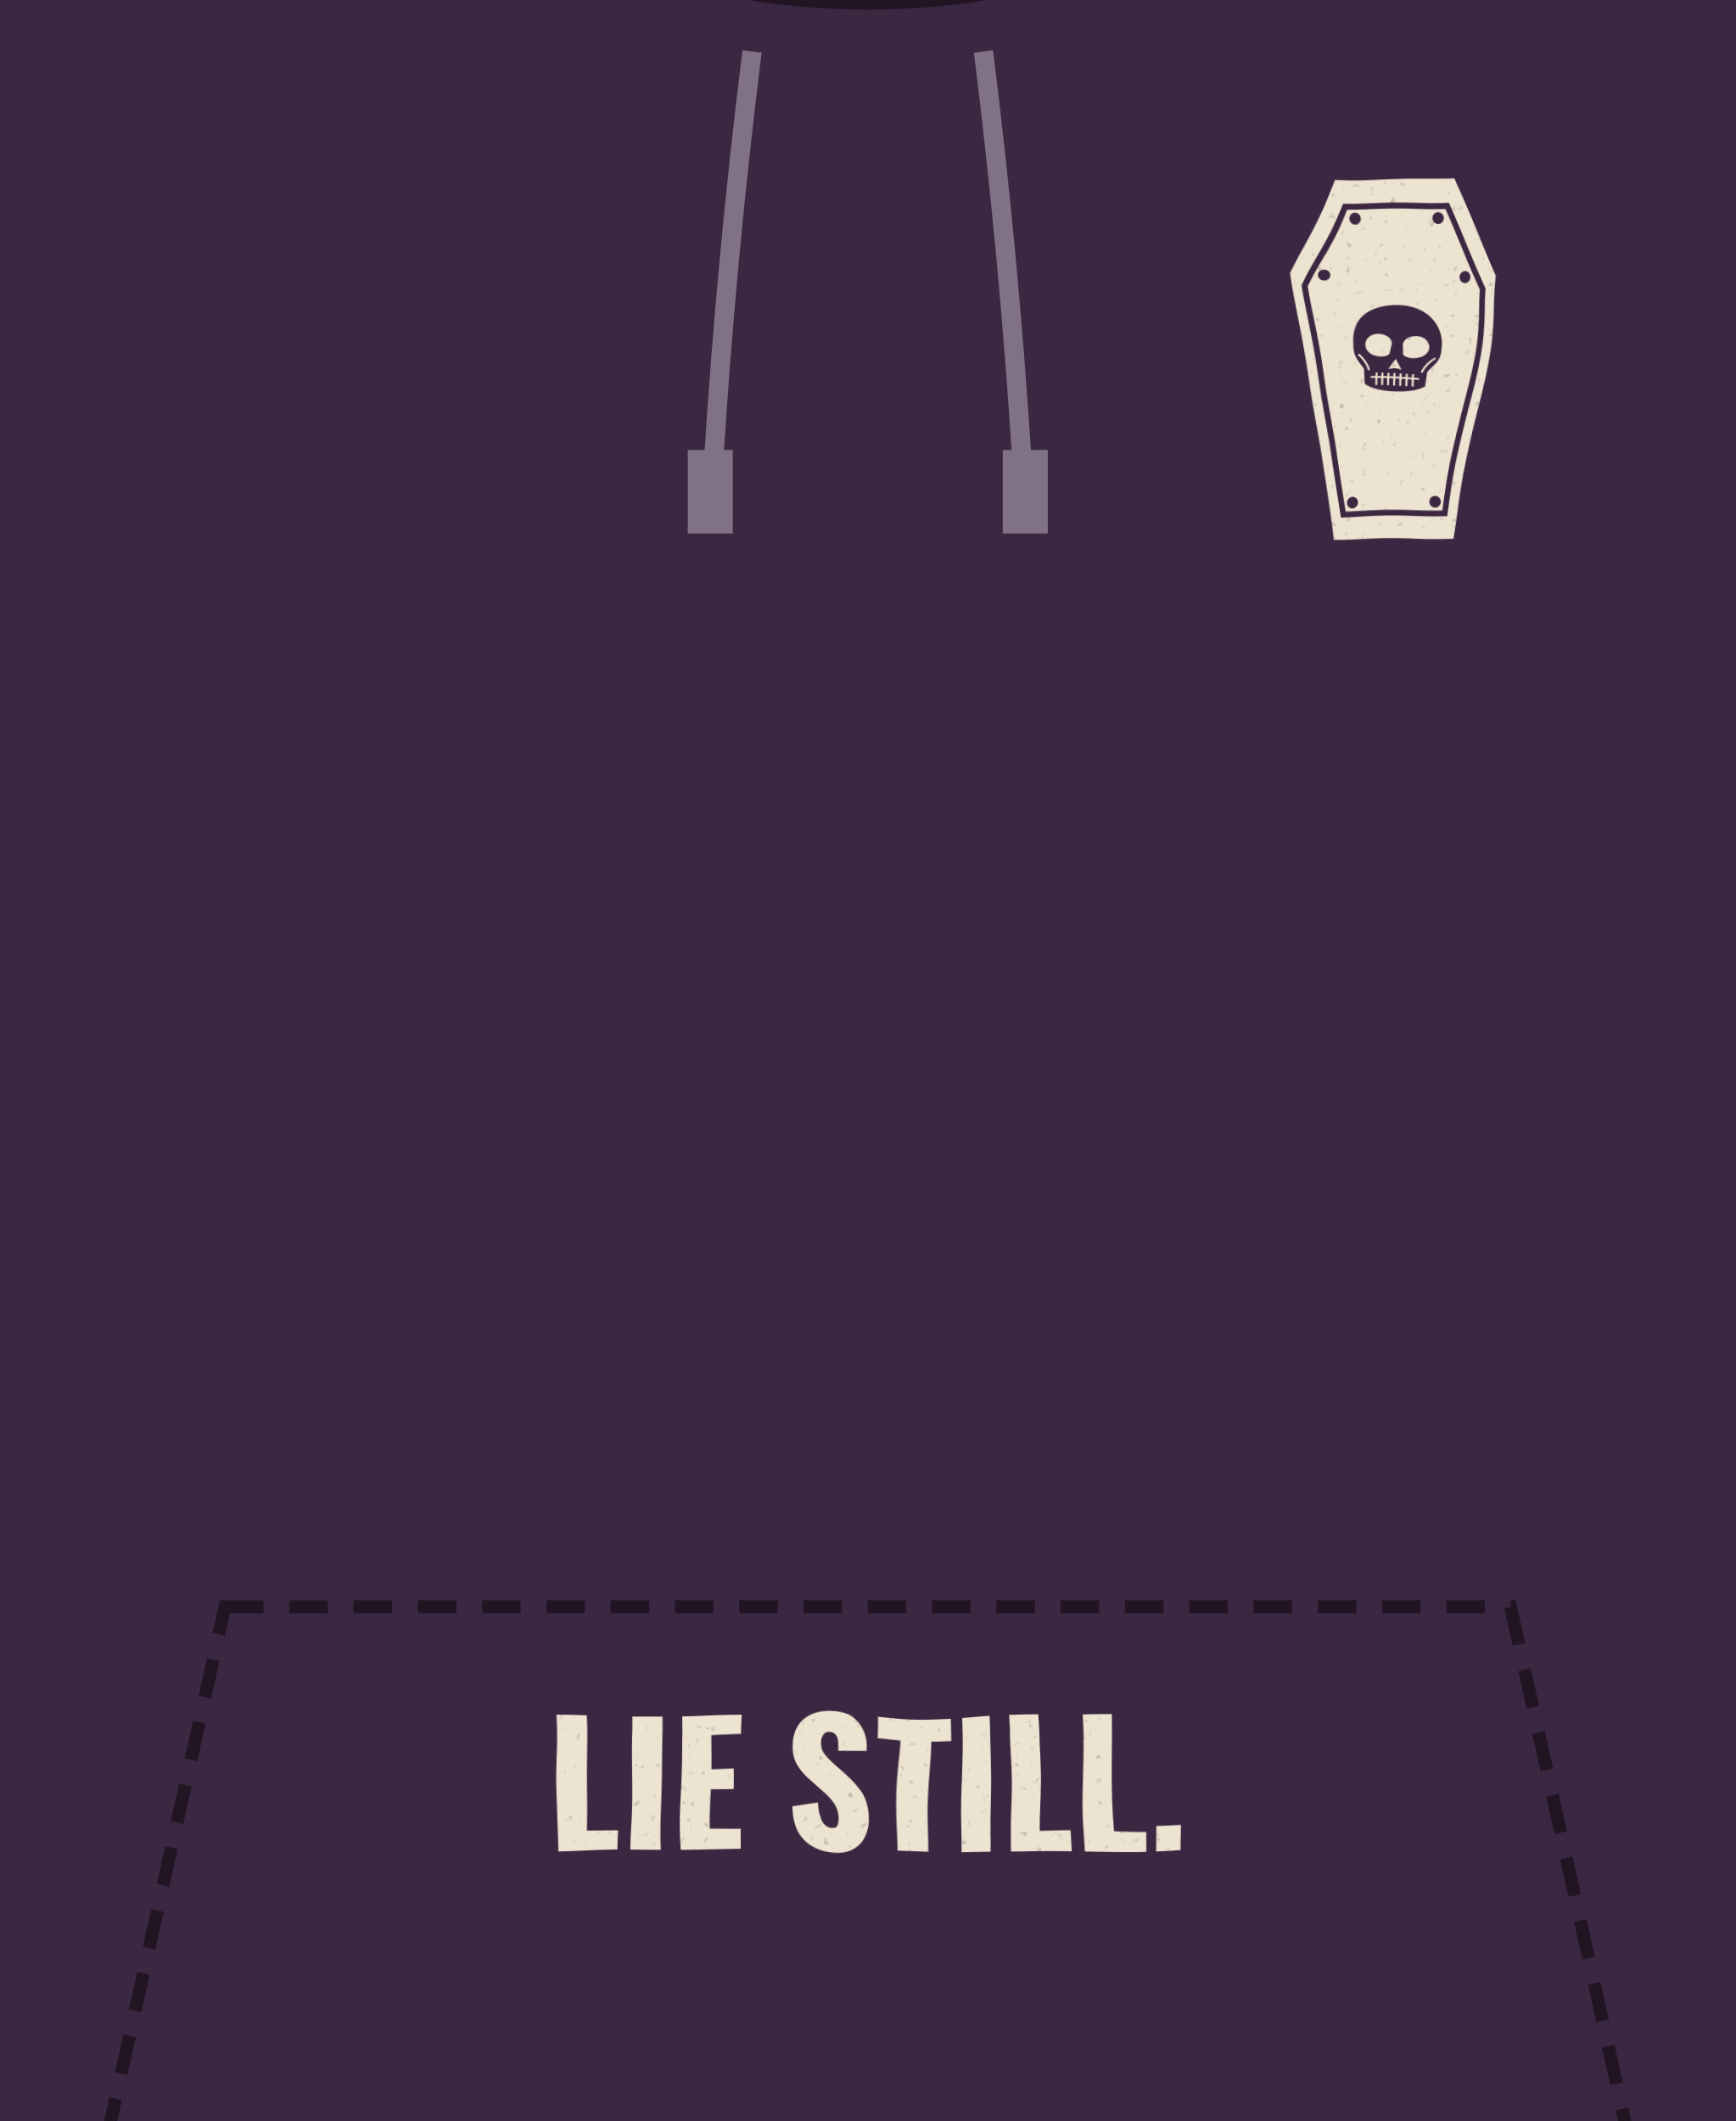
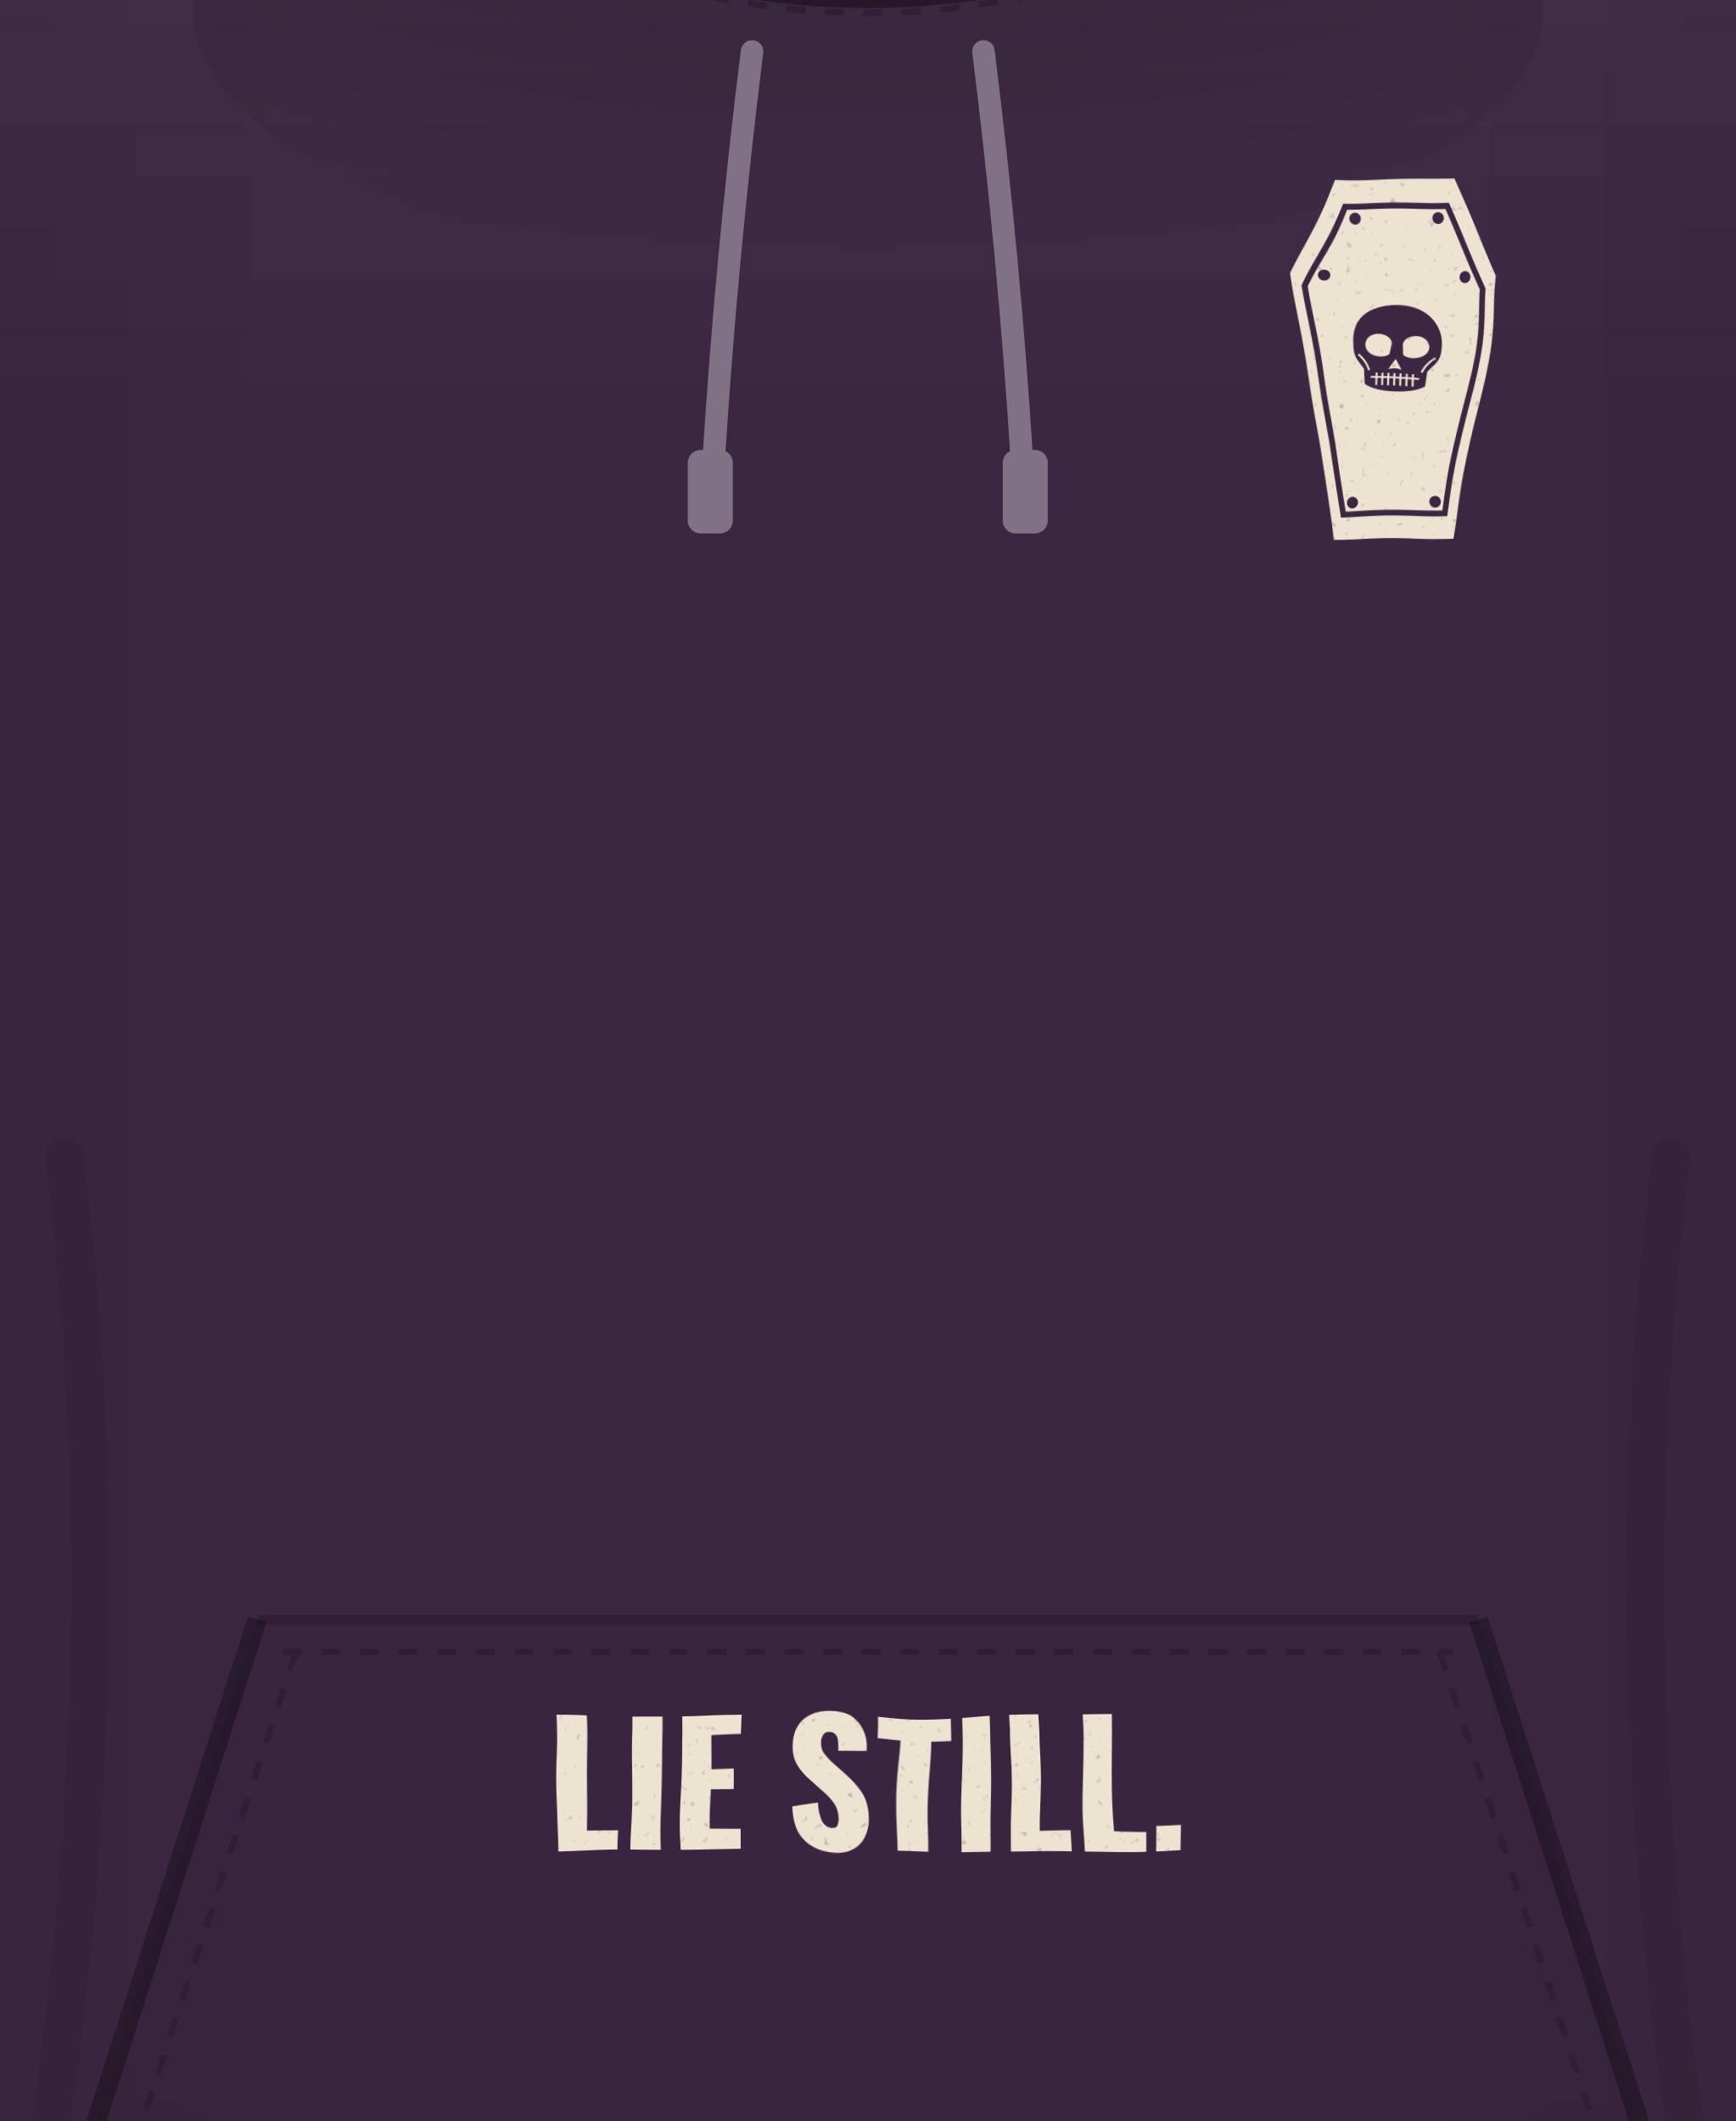
<svg xmlns="http://www.w3.org/2000/svg" viewBox="165 180 270 330" width="270" height="330">
  <defs>
    <filter id="grunge" x="-5%" y="-5%" width="110%" height="110%">
      <feTurbulence type="fractalNoise" baseFrequency="0.85" numOctaves="2" seed="7" result="n" />
      <feColorMatrix in="n" type="matrix" values="0 0 0 0 0  0 0 0 0 0  0 0 0 0 0  0 0 0 -1.1 1.75" result="m" />
      <feTurbulence type="fractalNoise" baseFrequency="0.04" numOctaves="2" seed="3" result="w" />
      <feDisplacementMap in="SourceGraphic" in2="w" scale="2.5" result="d" />
      <feComposite in="d" in2="m" operator="in" />
    </filter>
  </defs>
-   <path d="M150 170 L95 200 L40 470 L95 485 L130 330 L135 590 L465 590 L470 330 L505 485 L560 470 L505 200 L450 170 Q420 150 390 145 Q300 60 210 145 Q180 150 150 170 Z" fill="#3c2742" stroke="#211524" stroke-width="3" />
-   <path d="M150 170 L130 330 M450 170 L470 330 M135 560 L465 560" stroke="#211524" stroke-width="2" fill="none" />
-   <g stroke="#301f34" stroke-width="2">
+   <defs>
+     <clipPath id="hfc">
+       <path d="M150 170 L95 200 L40 470 L95 485 L130 330 L135 590 L465 590 L470 330 L505 485 L560 470 L505 200 L450 170 Q420 150 390 145 Q300 60 210 145 Q180 150 150 170 Z" />
+     </clipPath>
+     <linearGradient id="hfx" x1="0" x2="1" y1="0" y2="0">
+       <stop offset="0" stop-color="#000" stop-opacity=".26" />
+       <stop offset=".2" stop-color="#000" stop-opacity=".1" />
+       <stop offset=".34" stop-color="#000" stop-opacity="0" />
+       <stop offset=".66" stop-color="#000" stop-opacity="0" />
+       <stop offset=".8" stop-color="#000" stop-opacity=".1" />
+       <stop offset="1" stop-color="#000" stop-opacity=".26" />
+     </linearGradient>
+     <linearGradient id="hfy" x1="0" x2="0" y1="0" y2="1">
+       <stop offset="0" stop-color="#fff" stop-opacity=".1" />
+       <stop offset=".35" stop-color="#fff" stop-opacity="0" />
+       <stop offset=".8" stop-color="#000" stop-opacity="0" />
+       <stop offset="1" stop-color="#000" stop-opacity=".16" />
+     </linearGradient>
+     <radialGradient id="hfn" cx=".5" cy="0" r="1">
+       <stop offset="0" stop-color="#000" stop-opacity=".28" />
+       <stop offset="1" stop-color="#000" stop-opacity="0" />
+     </radialGradient>
+   </defs>
+   <path d="M150 170 L95 200 L40 470 L95 485 L130 330 L135 590 L465 590 L470 330 L505 485 L560 470 L505 200 L450 170 Q420 150 390 145 Q300 60 210 145 Q180 150 150 170 Z" fill="#3c2742" />
+   <g clip-path="url(#hfc)">
+     <rect x="30" y="50" width="540" height="560" fill="url(#hfx)" />
+     <rect x="30" y="50" width="540" height="560" fill="url(#hfy)" />
+     <path d="M150 172 L131 332" stroke="#000" stroke-opacity="0.16" stroke-width="7" fill="none" stroke-linecap="round" />
+     <path d="M450 172 L469 332" stroke="#000" stroke-opacity="0.16" stroke-width="7" fill="none" stroke-linecap="round" />
+     <path d="M118 268 Q104 286 98 312" stroke="#000" stroke-opacity="0.13" stroke-width="4" fill="none" stroke-linecap="round" />
+     <path d="M104 352 Q90 366 84 392" stroke="#000" stroke-opacity="0.13" stroke-width="4" fill="none" stroke-linecap="round" />
+     <path d="M95 420 Q84 432 76 452" stroke="#000" stroke-opacity="0.1" stroke-width="4" fill="none" stroke-linecap="round" />
+     <path d="M482 268 Q496 286 502 312" stroke="#000" stroke-opacity="0.13" stroke-width="4" fill="none" stroke-linecap="round" />
+     <path d="M496 352 Q510 366 516 392" stroke="#000" stroke-opacity="0.13" stroke-width="4" fill="none" stroke-linecap="round" />
+     <path d="M505 420 Q516 432 524 452" stroke="#000" stroke-opacity="0.1" stroke-width="4" fill="none" stroke-linecap="round" />
+     <path d="M110 230 Q92 320 72 440" stroke="#fff" stroke-opacity="0.09" stroke-width="3" fill="none" stroke-linecap="round" />
+     <path d="M490 230 Q508 320 528 440" stroke="#fff" stroke-opacity="0.09" stroke-width="3" fill="none" stroke-linecap="round" />
+     <path d="M175 360 Q185 440 170 530" stroke="#000" stroke-opacity="0.06" stroke-width="6" fill="none" stroke-linecap="round" />
+     <path d="M425 360 Q415 440 430 530" stroke="#000" stroke-opacity="0.06" stroke-width="6" fill="none" stroke-linecap="round" />
+   </g>
+   <path d="M150 170 L95 200 L40 470 L95 485 L130 330 L135 590 L465 590 L470 330 L505 485 L560 470 L505 200 L450 170 Q420 150 390 145 Q300 60 210 145 Q180 150 150 170 Z" fill="none" stroke="#251828" stroke-width="2" stroke-linejoin="round" />
+   <path d="M150 170 L130 330 M450 170 L470 330" stroke="#301f34" stroke-width="1.5" fill="none" />
+   <path d="M135 560 L465 560" stroke="#251828" stroke-width="1.5" fill="none" />
+   <g stroke="#311f36" stroke-width="1.6">
    <line x1="140" y1="563" x2="140" y2="588" />
-     <line x1="151" y1="563" x2="151" y2="588" />
-     <line x1="162" y1="563" x2="162" y2="588" />
-     <line x1="173" y1="563" x2="173" y2="588" />
-     <line x1="184" y1="563" x2="184" y2="588" />
-     <line x1="195" y1="563" x2="195" y2="588" />
-     <line x1="206" y1="563" x2="206" y2="588" />
-     <line x1="217" y1="563" x2="217" y2="588" />
+     <line x1="148" y1="563" x2="148" y2="588" />
+     <line x1="156" y1="563" x2="156" y2="588" />
+     <line x1="164" y1="563" x2="164" y2="588" />
+     <line x1="172" y1="563" x2="172" y2="588" />
+     <line x1="180" y1="563" x2="180" y2="588" />
+     <line x1="188" y1="563" x2="188" y2="588" />
+     <line x1="196" y1="563" x2="196" y2="588" />
+     <line x1="204" y1="563" x2="204" y2="588" />
+     <line x1="212" y1="563" x2="212" y2="588" />
+     <line x1="220" y1="563" x2="220" y2="588" />
    <line x1="228" y1="563" x2="228" y2="588" />
-     <line x1="239" y1="563" x2="239" y2="588" />
-     <line x1="250" y1="563" x2="250" y2="588" />
-     <line x1="261" y1="563" x2="261" y2="588" />
-     <line x1="272" y1="563" x2="272" y2="588" />
-     <line x1="283" y1="563" x2="283" y2="588" />
-     <line x1="294" y1="563" x2="294" y2="588" />
-     <line x1="305" y1="563" x2="305" y2="588" />
+     <line x1="236" y1="563" x2="236" y2="588" />
+     <line x1="244" y1="563" x2="244" y2="588" />
+     <line x1="252" y1="563" x2="252" y2="588" />
+     <line x1="260" y1="563" x2="260" y2="588" />
+     <line x1="268" y1="563" x2="268" y2="588" />
+     <line x1="276" y1="563" x2="276" y2="588" />
+     <line x1="284" y1="563" x2="284" y2="588" />
+     <line x1="292" y1="563" x2="292" y2="588" />
+     <line x1="300" y1="563" x2="300" y2="588" />
+     <line x1="308" y1="563" x2="308" y2="588" />
    <line x1="316" y1="563" x2="316" y2="588" />
-     <line x1="327" y1="563" x2="327" y2="588" />
-     <line x1="338" y1="563" x2="338" y2="588" />
-     <line x1="349" y1="563" x2="349" y2="588" />
-     <line x1="360" y1="563" x2="360" y2="588" />
-     <line x1="371" y1="563" x2="371" y2="588" />
-     <line x1="382" y1="563" x2="382" y2="588" />
-     <line x1="393" y1="563" x2="393" y2="588" />
+     <line x1="324" y1="563" x2="324" y2="588" />
+     <line x1="332" y1="563" x2="332" y2="588" />
+     <line x1="340" y1="563" x2="340" y2="588" />
+     <line x1="348" y1="563" x2="348" y2="588" />
+     <line x1="356" y1="563" x2="356" y2="588" />
+     <line x1="364" y1="563" x2="364" y2="588" />
+     <line x1="372" y1="563" x2="372" y2="588" />
+     <line x1="380" y1="563" x2="380" y2="588" />
+     <line x1="388" y1="563" x2="388" y2="588" />
+     <line x1="396" y1="563" x2="396" y2="588" />
    <line x1="404" y1="563" x2="404" y2="588" />
-     <line x1="415" y1="563" x2="415" y2="588" />
-     <line x1="426" y1="563" x2="426" y2="588" />
-     <line x1="437" y1="563" x2="437" y2="588" />
-     <line x1="448" y1="563" x2="448" y2="588" />
-     <line x1="459" y1="563" x2="459" y2="588" />
+     <line x1="412" y1="563" x2="412" y2="588" />
+     <line x1="420" y1="563" x2="420" y2="588" />
+     <line x1="428" y1="563" x2="428" y2="588" />
+     <line x1="436" y1="563" x2="436" y2="588" />
+     <line x1="444" y1="563" x2="444" y2="588" />
+     <line x1="452" y1="563" x2="452" y2="588" />
+     <line x1="460" y1="563" x2="460" y2="588" />
  </g>
-   <rect x="38" y="465" width="60" height="22" fill="#2b1c2f" stroke="#211524" stroke-width="2" transform="rotate(5 68 476)" />
-   <rect x="502" y="465" width="60" height="22" fill="#2b1c2f" stroke="#211524" stroke-width="2" transform="rotate(-5 532 476)" />
+   <rect x="38" y="465" width="60" height="22" rx="3" fill="#2b1c2f" stroke="#251828" stroke-width="1.5" transform="rotate(5 68 476)" />
+   <rect x="502" y="465" width="60" height="22" rx="3" fill="#2b1c2f" stroke="#251828" stroke-width="1.5" transform="rotate(-5 532 476)" />
  <path d="M210 145 Q300 215 390 145 Q300 120 210 145 Z" fill="#1e1321" />
-   <path d="M210 145 Q300 215 390 145" fill="none" stroke="#211524" stroke-width="3" />
-   <path d="M200 430 L400 430 L420 520 L180 520 Z" fill="none" stroke="#211524" stroke-width="2" stroke-dasharray="6 4" />
-   <path d="M282 188 Q278 220 276 252 M318 188 Q322 220 324 252" stroke="#807284" stroke-width="3" fill="none" />
-   <rect x="272" y="250" width="7" height="13" fill="#807284" />
-   <rect x="321" y="250" width="7" height="13" fill="#807284" />
+   <ellipse cx="300" cy="182" rx="105" ry="40" fill="url(#hfn)" />
+   <path d="M210 145 Q300 215 390 145" fill="none" stroke="#251828" stroke-width="2.5" />
+   <path d="M216 152 Q300 212 384 152" fill="none" stroke="#301f34" stroke-width="1" stroke-dasharray="3 3" />
+   <path d="M205 432 L395 432 L428 535 L172 535 Z" fill="#000" fill-opacity=".05" />
+   <path d="M205 432 L395 432" stroke="#301f34" stroke-width="1.5" />
+   <path d="M205 432 L172 535 M395 432 L428 535" stroke="#000" stroke-opacity=".3" stroke-width="3" />
+   <path d="M209 437 L391 437 M211 437 L180 532 M389 437 L420 532" stroke="#301f34" stroke-width="1" stroke-dasharray="3 3" fill="none" />
+   <path d="M282 188 Q278 220 276 252 M318 188 Q322 220 324 252" stroke="#807284" stroke-width="3.5" fill="none" stroke-linecap="round" />
+   <rect x="272" y="250" width="7" height="13" rx="2" fill="#807284" />
+   <rect x="321" y="250" width="7" height="13" rx="2" fill="#807284" />
  <g filter="url(#grunge)">
    <polygon points="372.6,207.9 391.4,207.9 397.8,223.0 391.4,264.1 372.6,264.1 366.2,223.0" fill="#ece4d0" />
    <polygon points="374.0,211.9 390.0,211.9 395.6,224.9 390.0,260.1 374.0,260.1 368.4,224.9" fill="none" stroke="#3c2742" stroke-width="0.9" />
    <circle cx="371.2" cy="223.0" r="0.9" fill="#3c2742" />
    <circle cx="392.8" cy="223.0" r="0.9" fill="#3c2742" />
    <circle cx="375.5" cy="258.3" r="0.9" fill="#3c2742" />
    <circle cx="388.5" cy="258.3" r="0.9" fill="#3c2742" />
    <circle cx="375.5" cy="213.7" r="0.9" fill="#3c2742" />
    <circle cx="388.5" cy="213.7" r="0.9" fill="#3c2742" />
    <path d="M375.5 233.6 C374.7 224.5 389.3 224.5 388.5 233.6 C388.5 235.7 387.4 236.4 386.7 237.5 L386.5 239.9 C384.6 241.4 379.4 241.4 377.5 239.9 L377.3 237.5 C376.6 236.4 375.5 235.7 375.5 233.6 Z" fill="#3c2742" />
    <path d="M381.2 233.1 C381.0 231.2 377.6 231.0 377.3 233.3 C377.2 235.4 380.2 235.9 381.0 234.9 Z" fill="#ece4d0" />
    <path d="M376.3 235.1 Q377.6 236.2 378.1 237.7" stroke="#ece4d0" stroke-width="0.3" fill="none" />
    <path d="M382.8 233.1 C383.0 231.2 386.4 231.0 386.7 233.3 C386.8 235.4 383.8 235.9 383.0 234.9 Z" fill="#ece4d0" />
    <path d="M387.7 235.1 Q386.4 236.2 385.9 237.7" stroke="#ece4d0" stroke-width="0.3" fill="none" />
    <path d="M382.0 235.7 L381.0 237.5 Q382.0 237.1 383.0 237.5 Z" fill="#ece4d0" />
    <path d="M378.4 238.8 L385.6 238.8" stroke="#ece4d0" stroke-width="0.3" />
    <line x1="379.3" y1="238.1" x2="379.3" y2="240.1" stroke="#ece4d0" stroke-width="0.3" />
    <line x1="380.2" y1="238.1" x2="380.2" y2="240.1" stroke="#ece4d0" stroke-width="0.3" />
    <line x1="381.1" y1="238.1" x2="381.1" y2="240.1" stroke="#ece4d0" stroke-width="0.3" />
    <line x1="382.0" y1="238.1" x2="382.0" y2="240.1" stroke="#ece4d0" stroke-width="0.3" />
    <line x1="382.9" y1="238.1" x2="382.9" y2="240.1" stroke="#ece4d0" stroke-width="0.3" />
    <line x1="383.8" y1="238.1" x2="383.8" y2="240.1" stroke="#ece4d0" stroke-width="0.3" />
    <line x1="384.7" y1="238.1" x2="384.7" y2="240.1" stroke="#ece4d0" stroke-width="0.3" />
    <path d="M251.7 467.9V446.9H256.3V464.8H261.2V467.9ZM263.2 467.9V446.9H267.9V467.9ZM271 467.9V446.9H280.5V450H275.7V455.3H279.3V458.5H275.7V464.8H280.5V467.9ZM294.9 468.2Q292.9 468.2 291.6 467.5Q290.3 466.8 289.6 465.4Q288.9 463.9 288.8 461.6L292.8 461Q292.8 462.3 293.1 463.1Q293.3 464 293.7 464.3Q294.1 464.7 294.7 464.7Q295.4 464.7 295.6 464.2Q295.8 463.7 295.8 463.2Q295.8 461.9 295.2 461Q294.6 460.1 293.5 459.2L291.7 457.6Q290.5 456.6 289.7 455.3Q288.9 454 288.9 452.1Q288.9 449.4 290.4 448Q292 446.6 294.8 446.6Q296.5 446.6 297.5 447.1Q298.5 447.7 299 448.6Q299.6 449.6 299.8 450.6Q300 451.6 300 452.6L296 453Q296 452.1 295.9 451.4Q295.8 450.7 295.5 450.4Q295.2 450 294.6 450Q294 450 293.7 450.5Q293.4 451.1 293.4 451.6Q293.4 452.8 293.9 453.5Q294.5 454.3 295.4 455.1L297.1 456.6Q298.5 457.8 299.5 459.3Q300.4 460.7 300.4 462.9Q300.4 464.4 299.7 465.6Q299.1 466.8 297.8 467.5Q296.6 468.2 294.9 468.2ZM304.6 467.9V450.3H301.4V446.9H312.4V450.3H309.2V467.9ZM314.3 467.9V446.9H318.9V467.9ZM322.1 467.9V446.9H326.7V464.8H331.6V467.9ZM333.6 467.9V446.9H338.2V464.8H343.1V467.9ZM344.7 467.9V463.9H348.7V467.9Z" fill="#ece4d0" />
  </g>
</svg>
